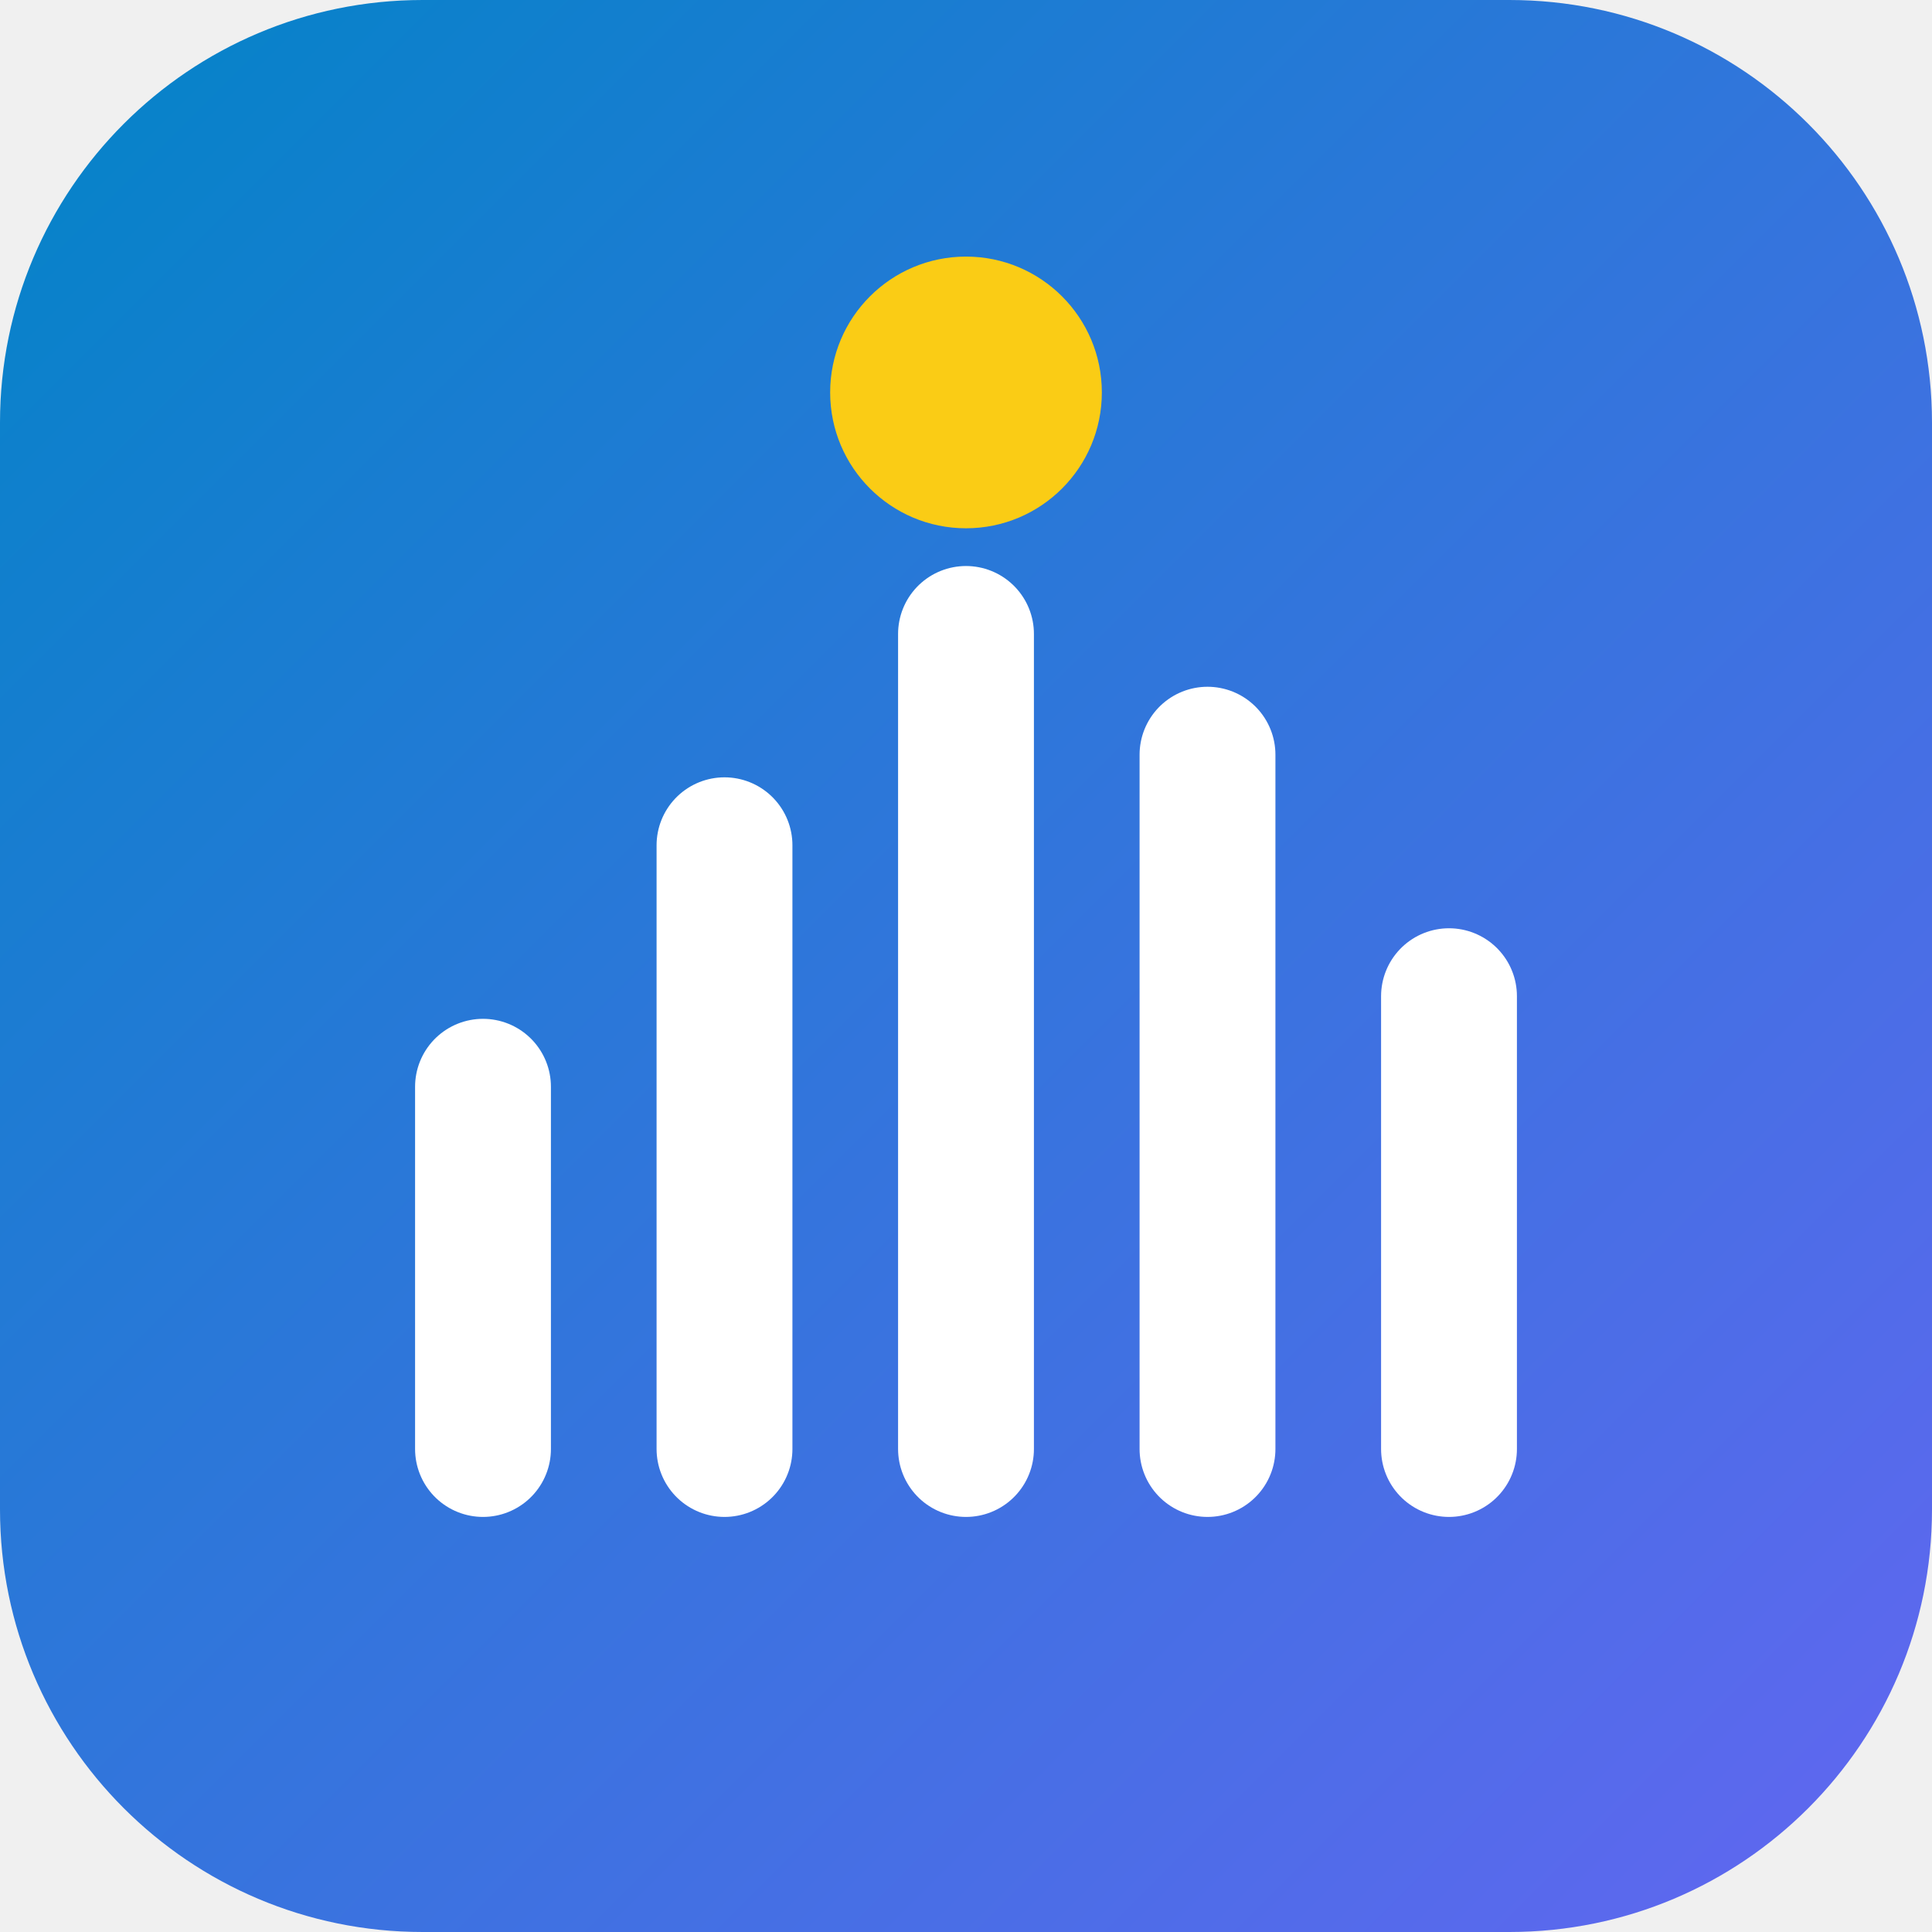
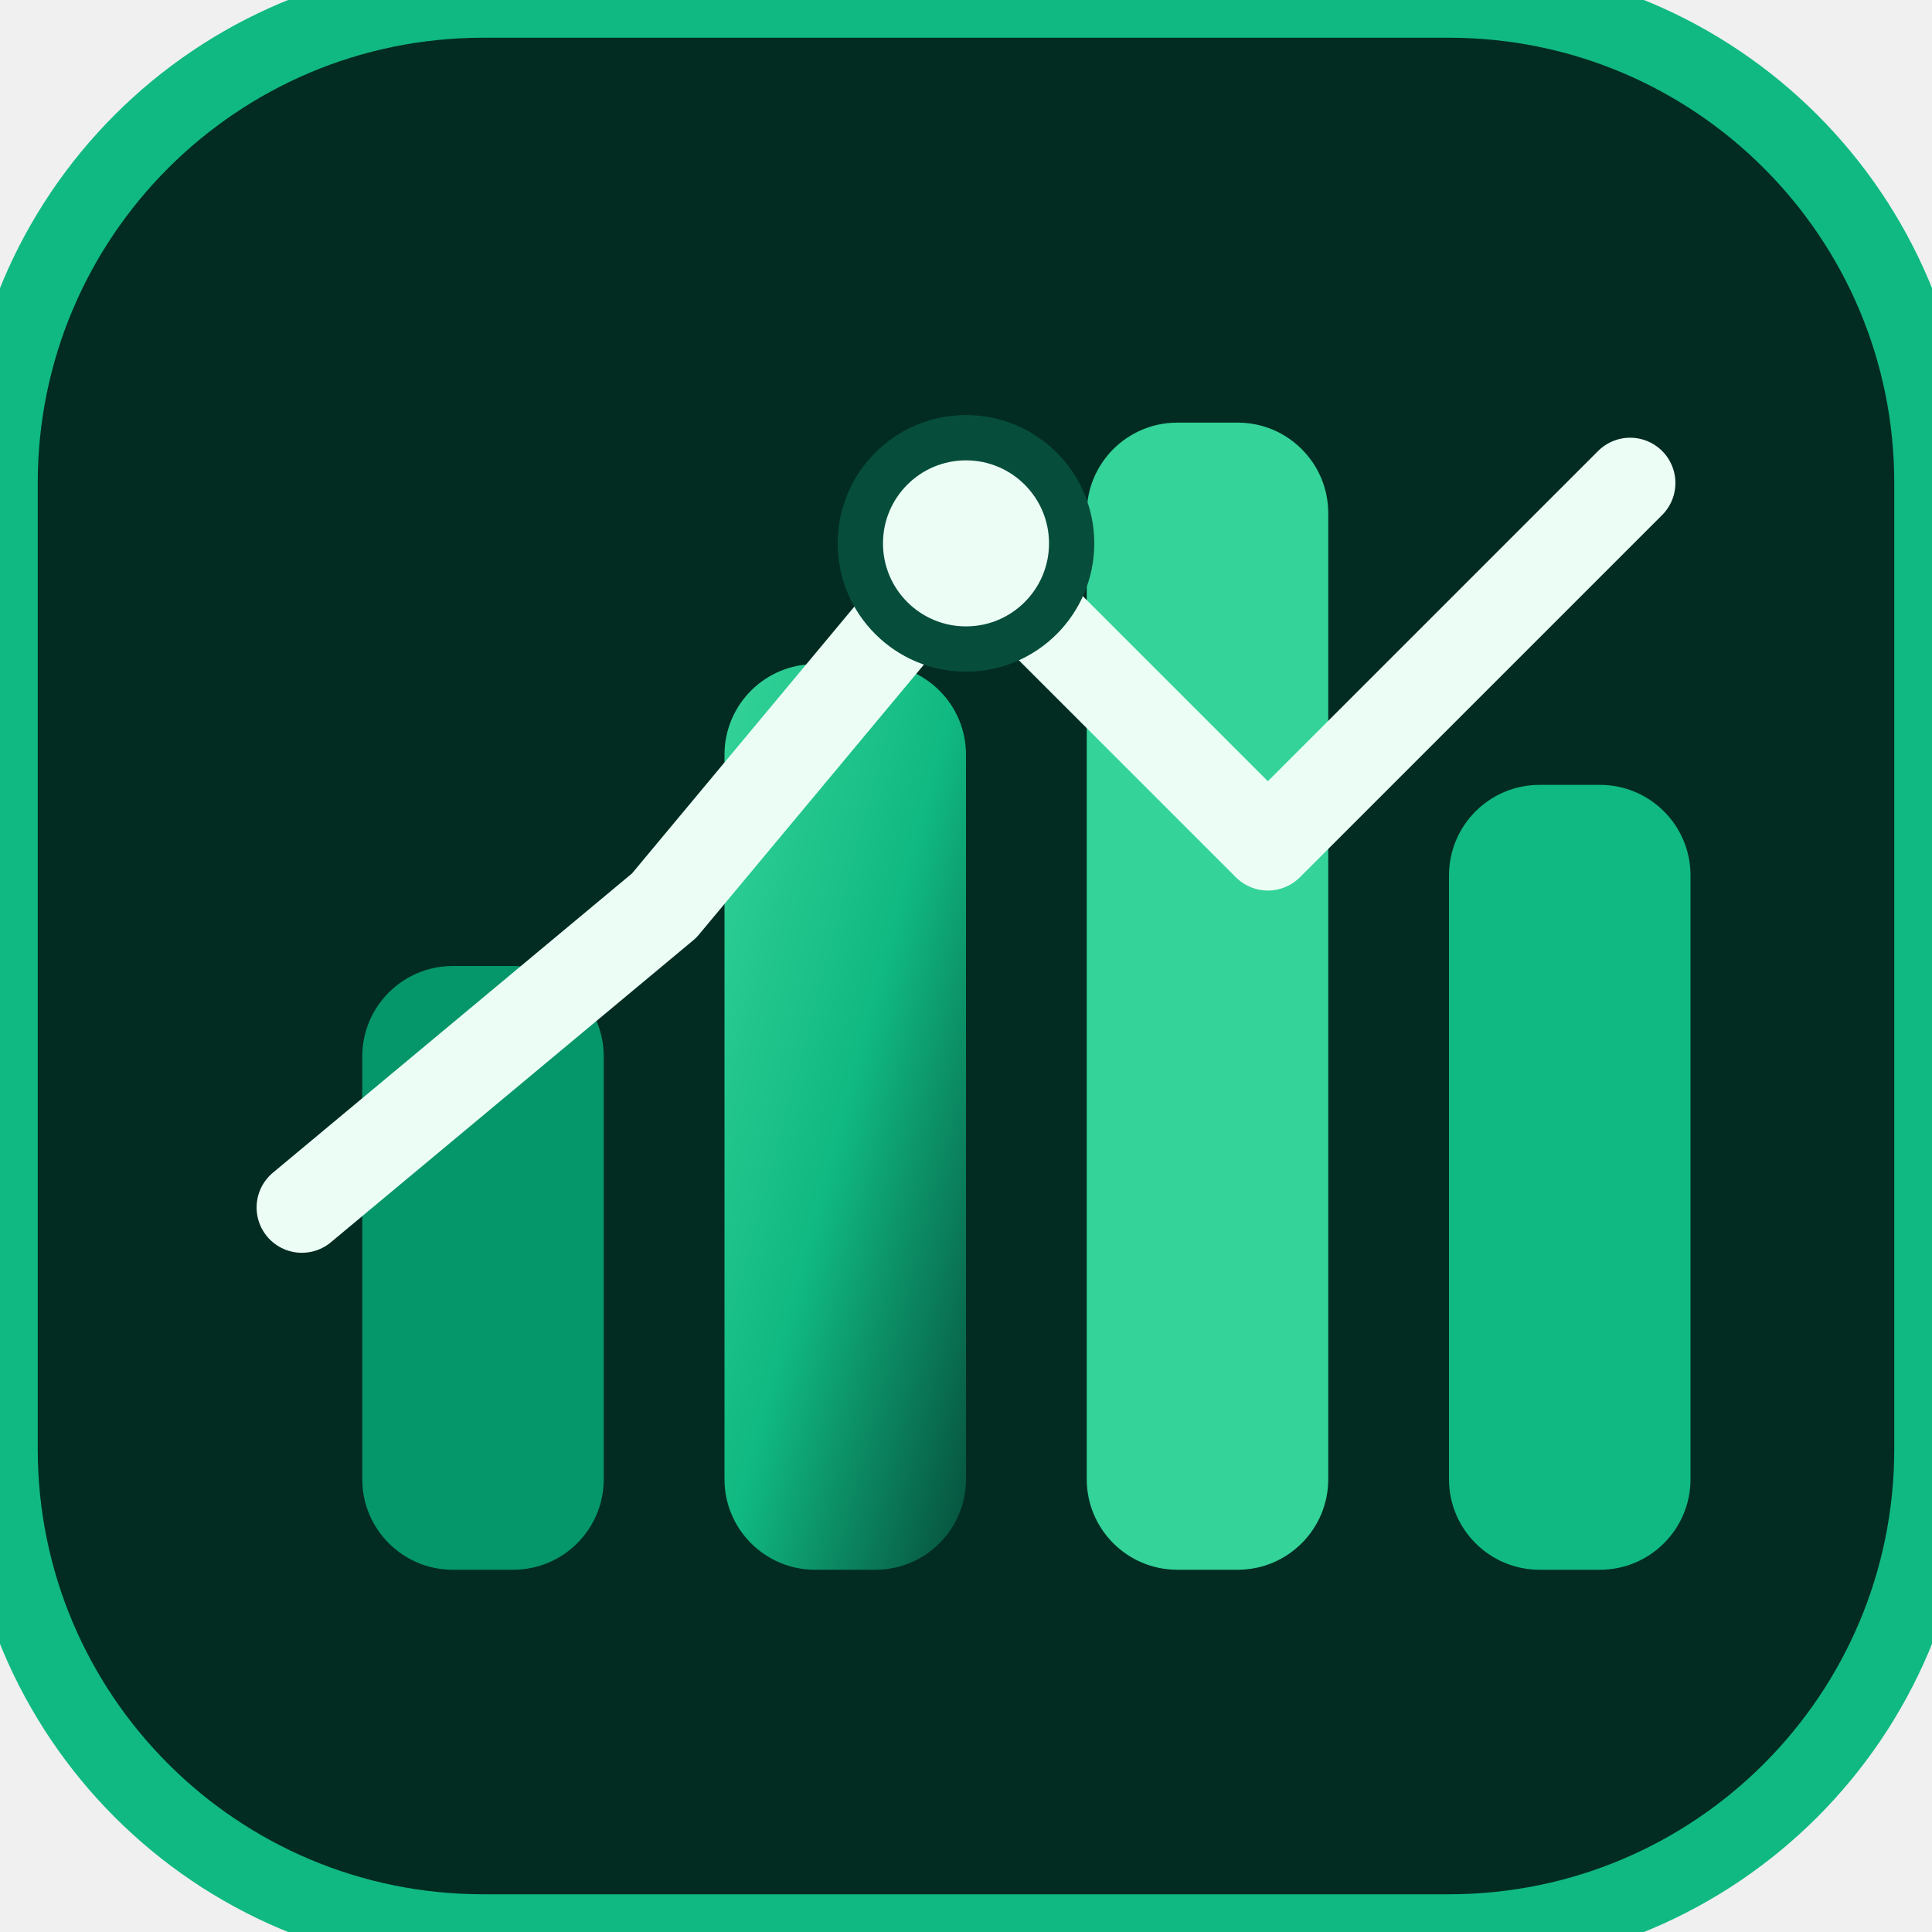
<svg xmlns="http://www.w3.org/2000/svg" viewBox="0 0 64 64">
  <defs>
-     <linearGradient id="grad" x1="0%" y1="0%" x2="100%" y2="100%">
-       <stop offset="0%" stop-color="#0284c7" />
-       <stop offset="100%" stop-color="#6366f1" />
+     <linearGradient id="emeraldGrad" x1="0%" y1="0%" x2="100%" y2="100%">
+       <stop offset="0%" stop-color="#34d399" />
+       <stop offset="50%" stop-color="#10b981" />
+       <stop offset="100%" stop-color="#064e3b" />
    </linearGradient>
  </defs>
-   <rect width="64" height="64" rx="14" fill="url(#grad)" />
-   <circle cx="32" cy="13" r="4.5" fill="#facc15" />
-   <path d="M16 48V36 M24 48V28 M32 48V21 M40 48V25 M48 48V33" stroke="#ffffff" stroke-width="4.5" stroke-linecap="round" />
+   <rect width="64" height="64" rx="16" fill="#022c22" stroke="#10b981" stroke-width="2.5" />
+   <rect x="12" y="32" width="8" height="20" rx="3" fill="#059669" />
+   <rect x="24" y="22" width="8" height="30" rx="3" fill="url(#emeraldGrad)" />
+   <rect x="36" y="14" width="8" height="38" rx="3" fill="#34d399" />
+   <rect x="48" y="26" width="8" height="26" rx="3" fill="#10b981" />
+   <path d="M10 40 L22 30 L32 18 L42 28 L54 16" fill="none" stroke="#ecfdf5" stroke-width="3" stroke-linecap="round" stroke-linejoin="round" />
+   <circle cx="32" cy="18" r="3.5" fill="#ecfdf5" stroke="#064e3b" stroke-width="1.5" />
</svg>
